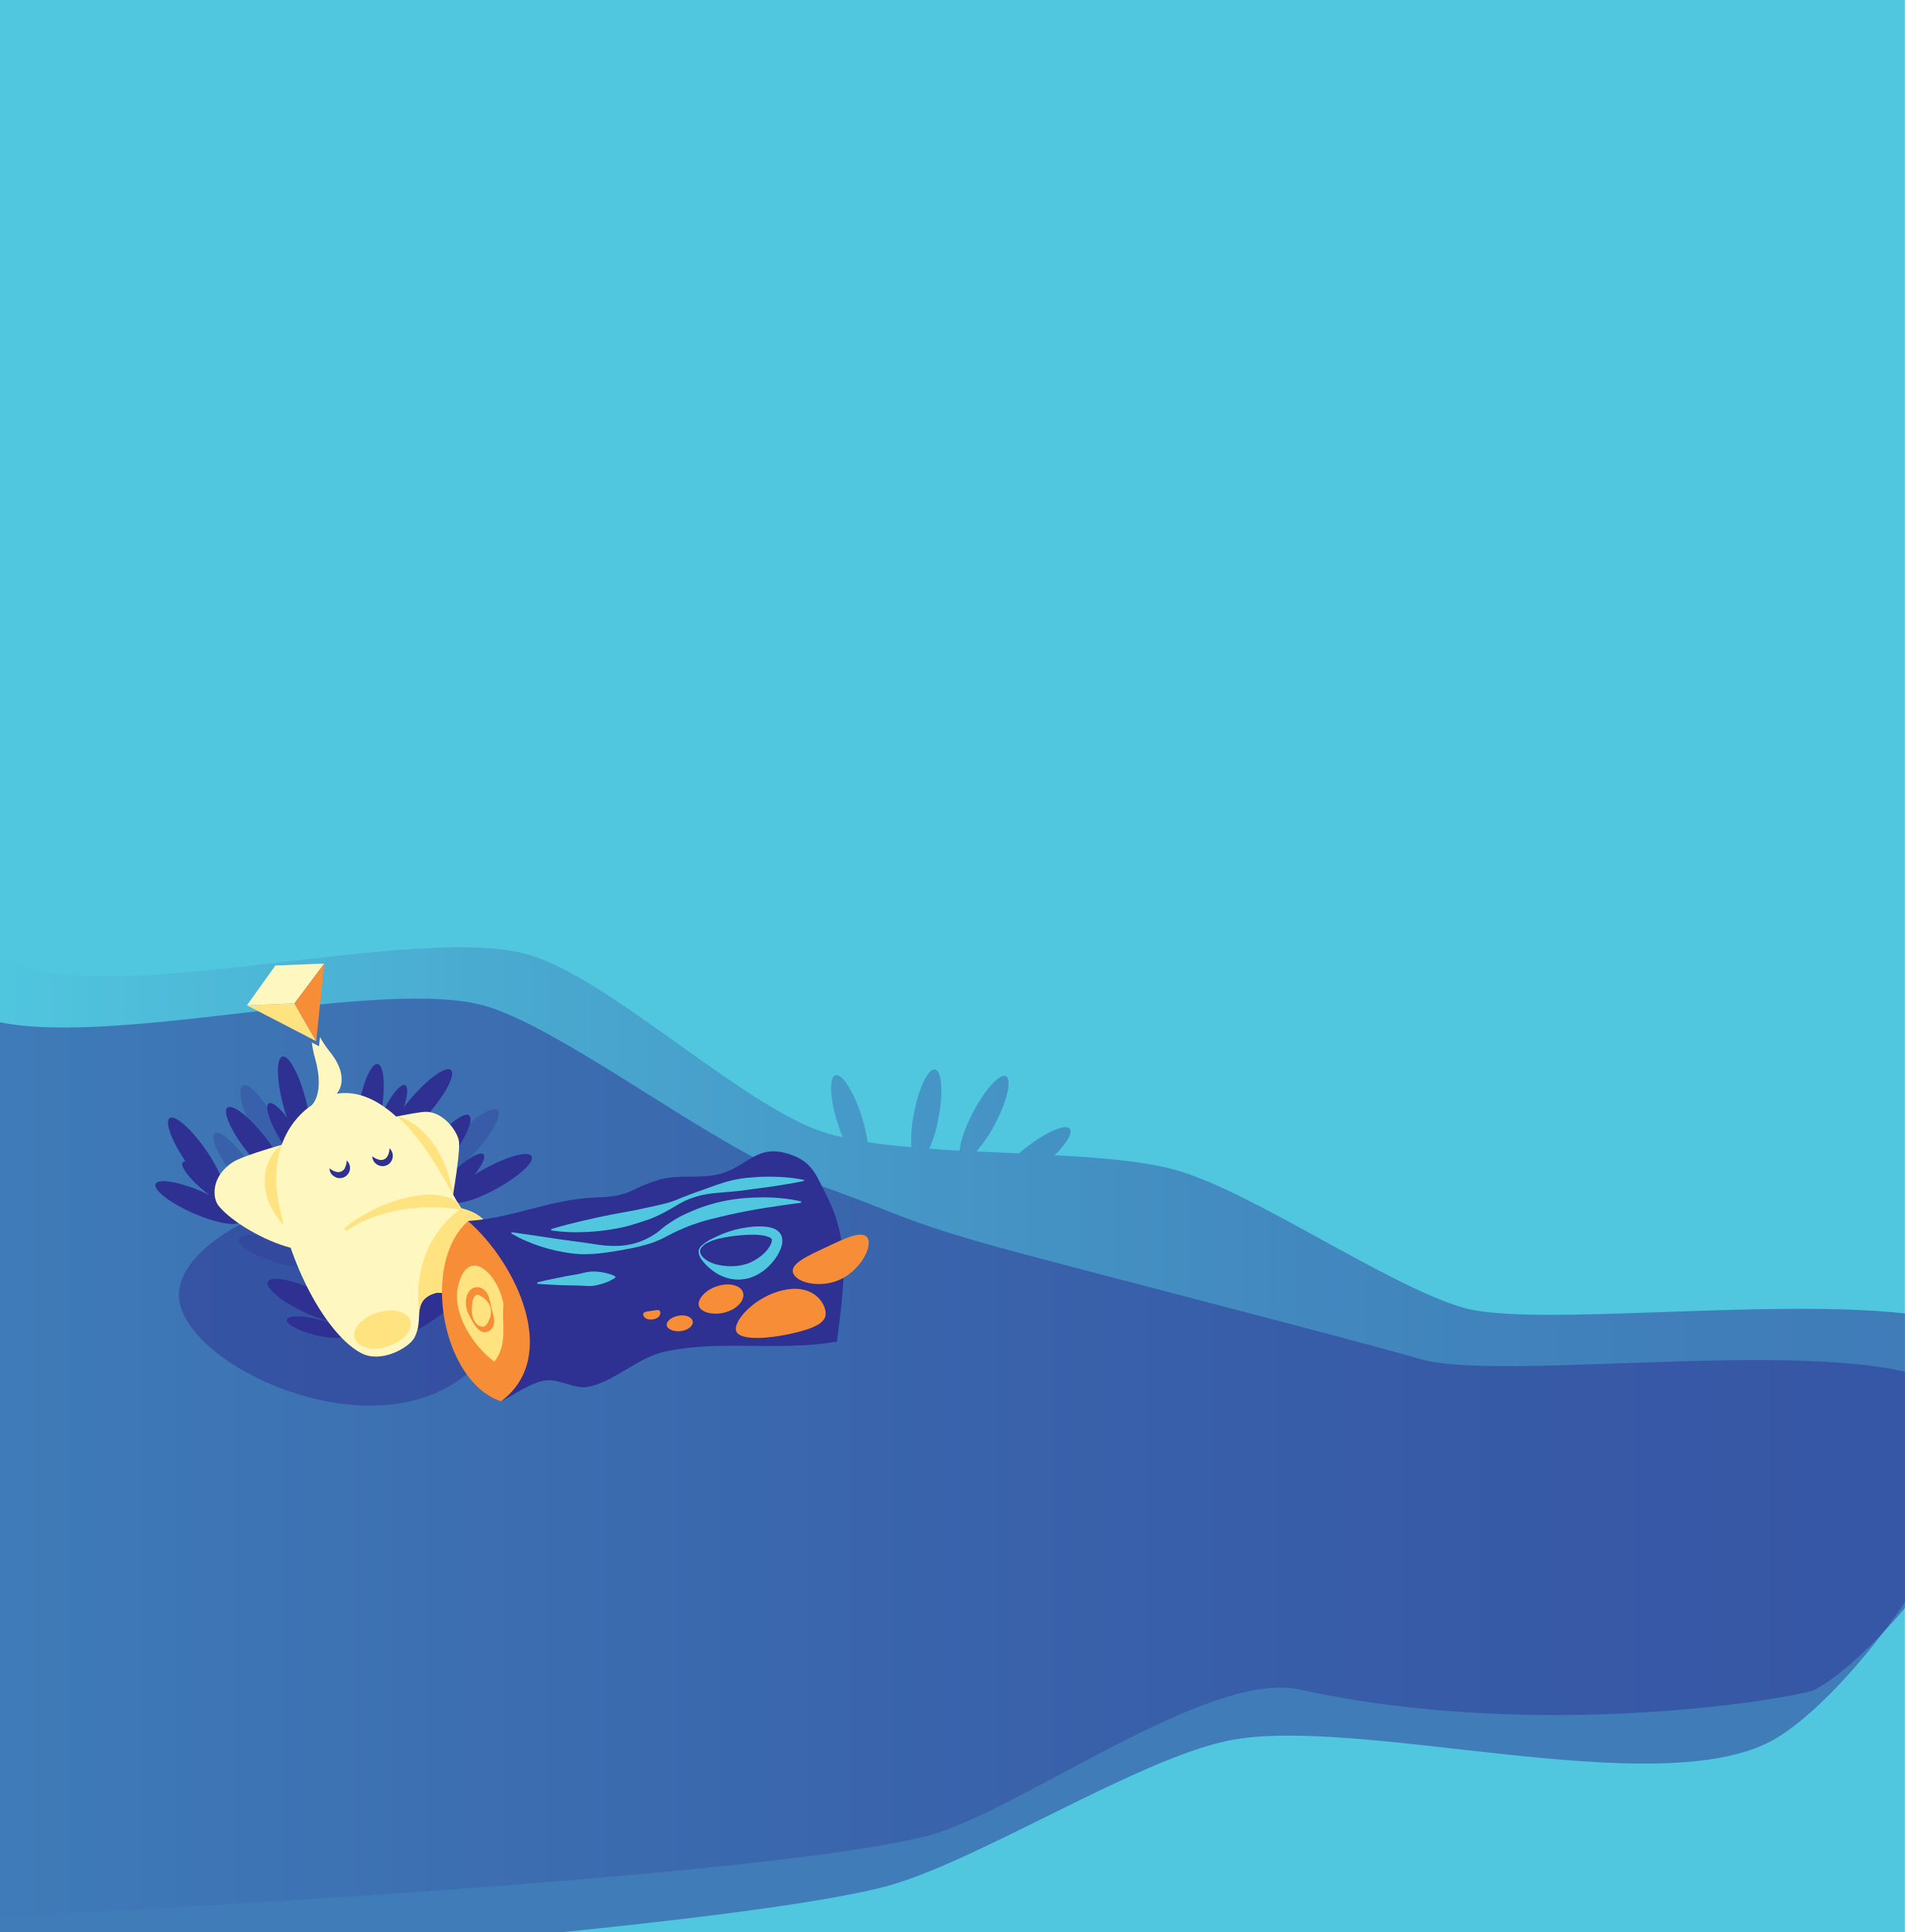
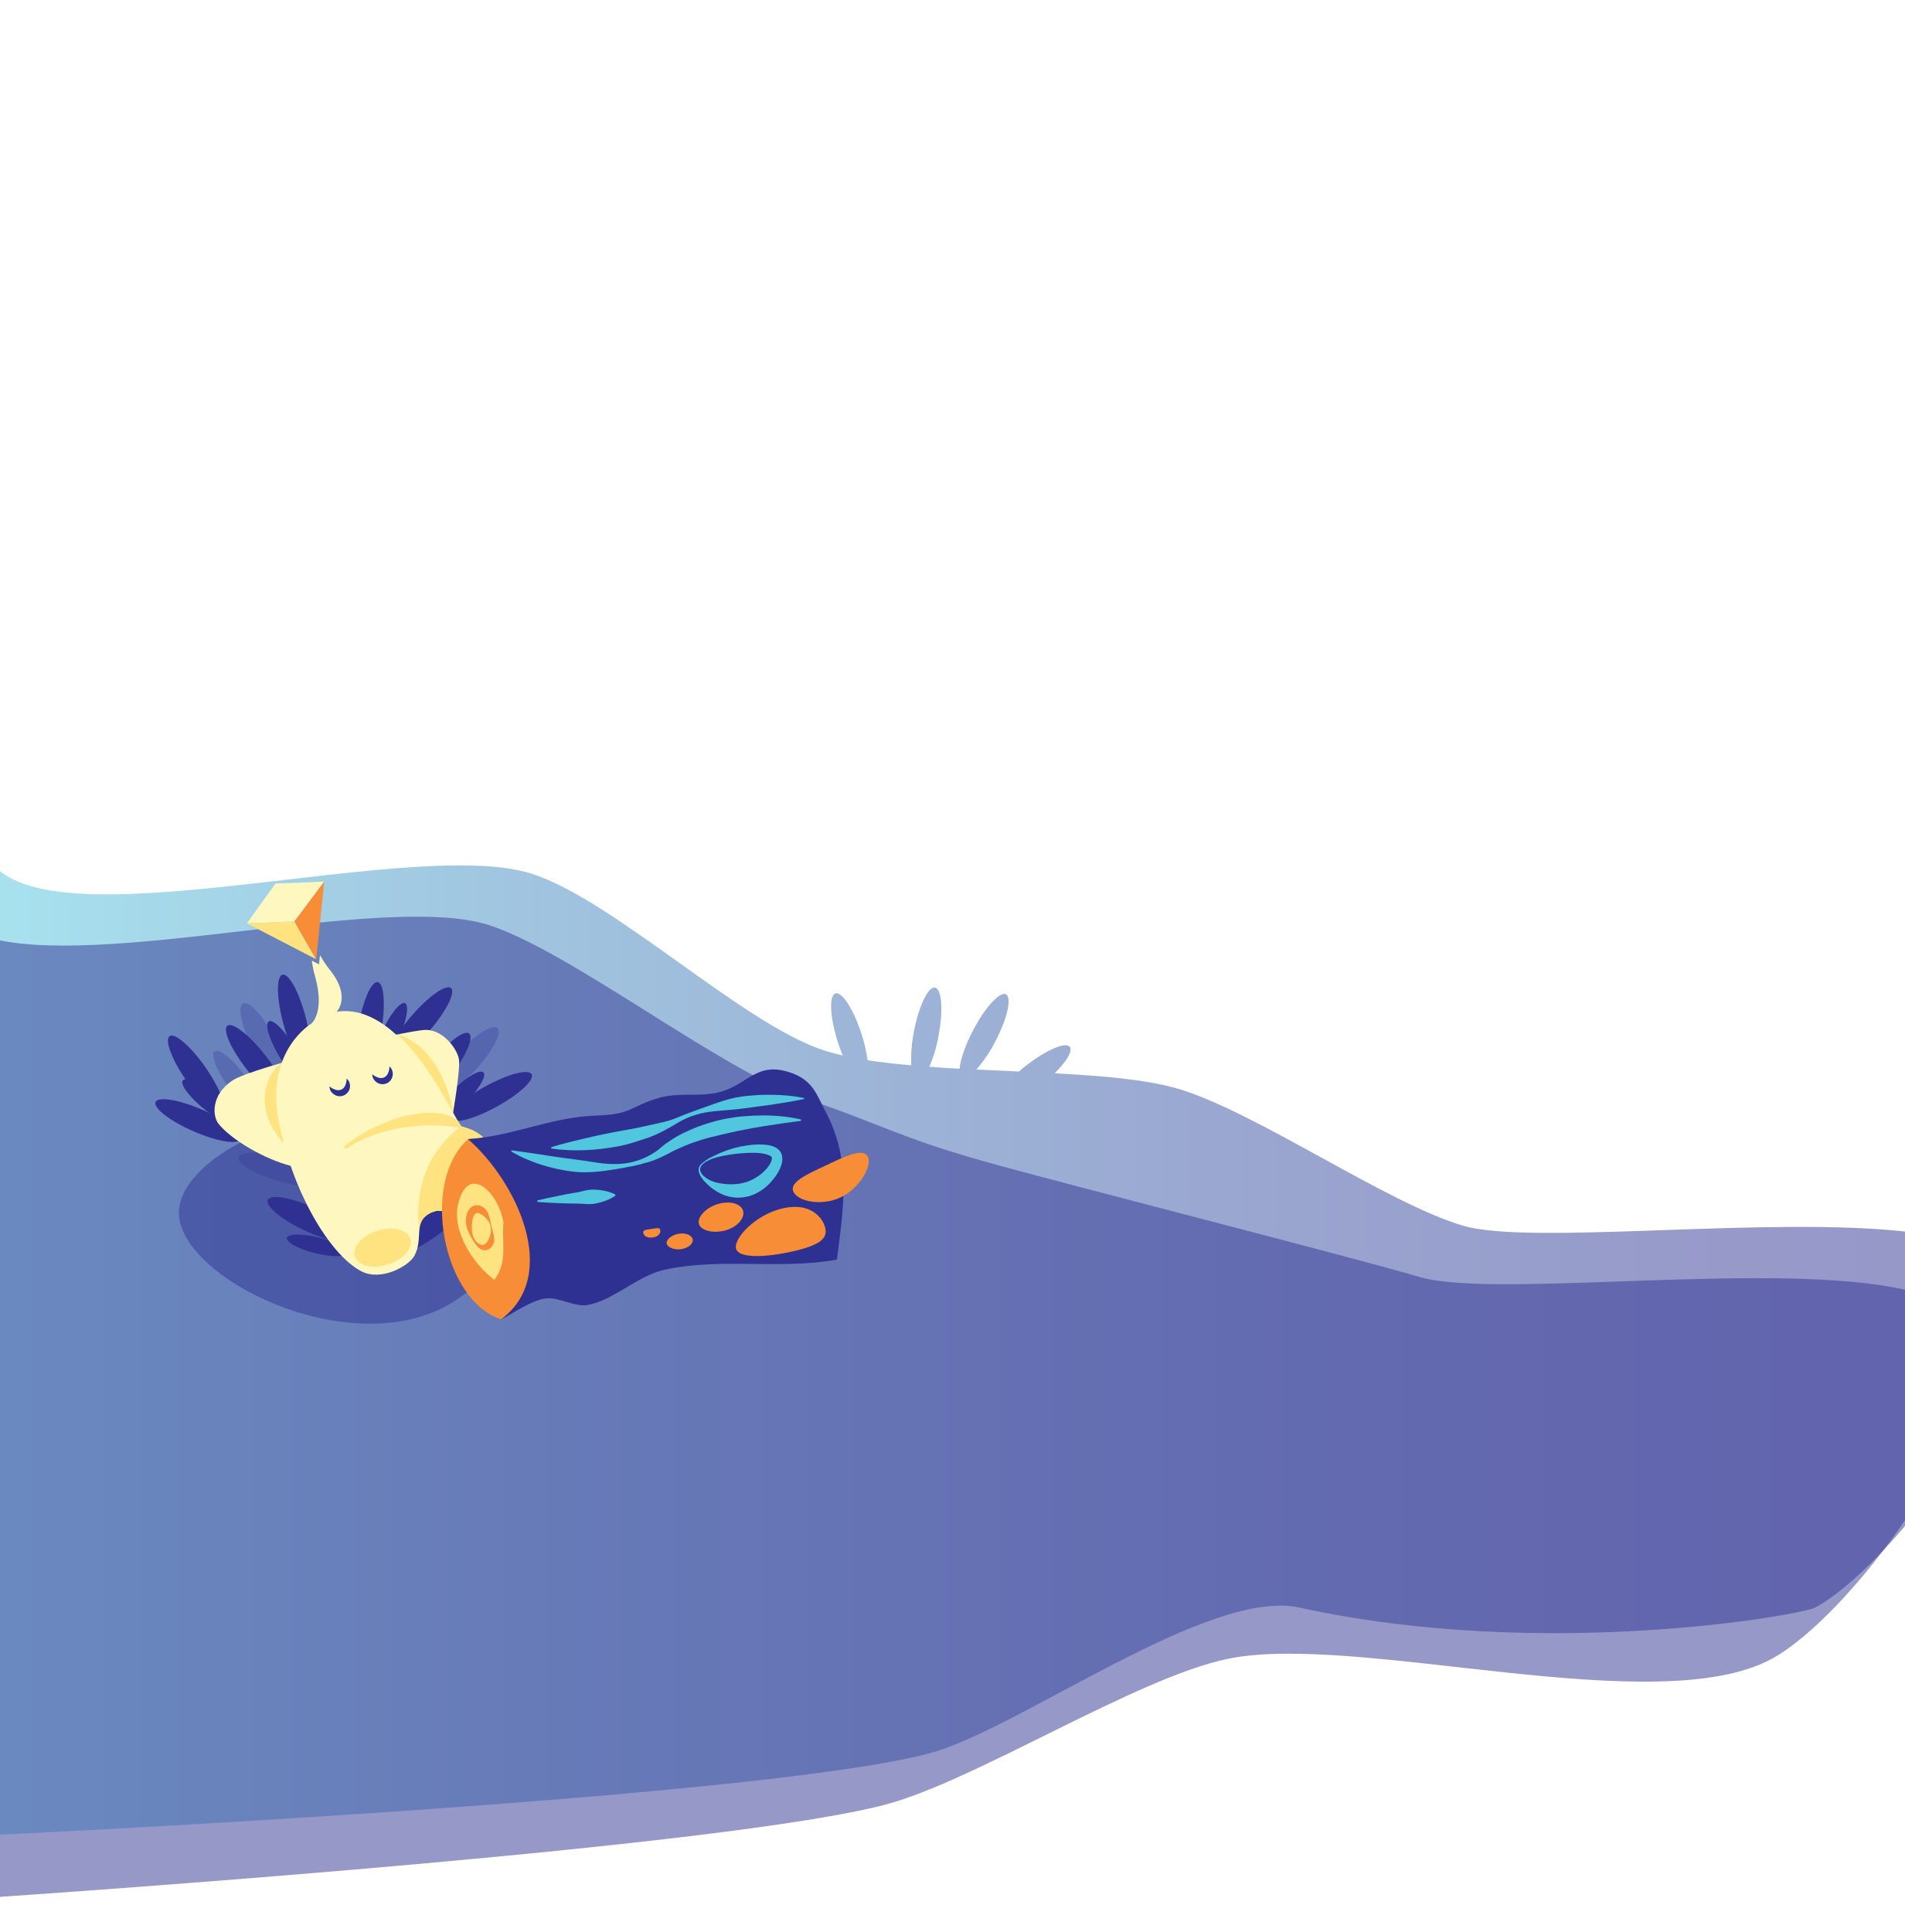
<svg xmlns="http://www.w3.org/2000/svg" version="1.1" id="Layer_1" x="0px" y="0px" viewBox="0 0 1162.6 1179.2" style="enable-background:new 0 0 1162.6 1179.2;" xml:space="preserve">
  <style type="text/css">
- 	.st0{fill:#50C6DF;}
- 	.st1{opacity:0.5;fill:url(#SVGID_1_);enable-background:new    ;}
- 	.st2{opacity:0.5;fill:#2E3192;enable-background:new    ;}
- 	.st3{opacity:0.3;}
- 	.st4{fill:#2E3192;}
- 	.st5{fill:#FEF8C0;}
- 	.st6{fill:#FFE381;}
- 	.st7{fill:#F78D36;}
+ 	.st0{opacity:0.5;fill:url(#SVGID_1_);enable-background:new    ;}
+ 	.st1{opacity:0.5;fill:#2E3192;enable-background:new    ;}
+ 	.st2{opacity:0.3;}
+ 	.st3{fill:#2E3192;}
+ 	.st4{fill:#FEF8C0;}
+ 	.st5{fill:#FFE381;}
+ 	.st6{fill:#F78D36;}
+ 	.st7{fill:#50C6DF;}
</style>
-   <g id="Layer_2_1_">
-     <g id="background">
-       <rect class="st0" width="1162.6" height="1179.2" />
-     </g>
-   </g>
  <g id="Layer_2_2_">
    <g id="Layer_1-2">
      <g id="background_details">
-         <linearGradient id="SVGID_1_" gradientUnits="userSpaceOnUse" x1="22.67" y1="-3048.03" x2="1410.89" y2="-3048.03" gradientTransform="matrix(0.85 0 0 0.85 -29.44 3458.2)">
+         <linearGradient id="SVGID_1_" gradientUnits="userSpaceOnUse" x1="100.635" y1="4212.471" x2="1488.856" y2="4212.471" gradientTransform="matrix(0.85 0 0 -0.85 -95.74 4397.95)">
          <stop offset="0" style="stop-color:#50C6DF" />
          <stop offset="1.000000e-02" style="stop-color:#50C4DE" />
          <stop offset="0.25" style="stop-color:#4490C3" />
          <stop offset="0.48" style="stop-color:#3A67AE" />
          <stop offset="0.69" style="stop-color:#34499F" />
          <stop offset="0.87" style="stop-color:#2F3795" />
          <stop offset="1" style="stop-color:#2E3192" />
        </linearGradient>
-         <path class="st1" d="M1164.8,801.9c-85.2-9.9-229.8,8.5-271.9-3.8c-46.6-13.7-128-70.5-174.7-83.8c-18.9-5.4-45.7-7.7-74.5-9.2     c7.3-7.3,11.2-13.8,9.2-16.2c-2.6-3.2-14.9,2.2-27.4,12.1c-1.3,1-2.5,2-3.6,3c-8.6-0.4-17.4-0.8-26-1.2c4.5-5.2,8.4-10.9,11.5-17     c7.4-14,10.3-27,6.6-28.9c-3.7-1.9-12.8,7.9-20.1,22c-4.8,9.2-7.8,17.9-8.2,23.4c-6.3-0.3-12.5-0.7-18.5-1.2     c2.6-6,4.5-12.3,5.6-18.8c3-15.5,2-28.8-2.1-29.5c-4.2-0.8-9.9,11.2-12.9,26.8c-1.4,6.8-1.9,13.7-1.6,20.6     c-9.4-0.8-18.4-1.8-26.7-3.1c-0.7-5.3-1.9-10.6-3.6-15.7c-4.8-15.1-11.9-26.3-16-25.1c-4,1.2-3.4,14.5,1.4,29.6     c0.9,2.9,2,5.7,3,8.3c-4.3-1-8.5-2.1-12.6-3.5c-49.2-16.6-127.7-91.6-177.1-107.4c-77.8-24.9-321.7,53.3-334.8-18.8l1.9,605.7     c0,0,468-21.8,575-49.9c55.1-14.5,170.8-101.4,226.5-89.1c149.2,32.8,306.6,4.4,314.7,0c16-8.7,36.9-28.3,56.9-52.3L1164.8,801.9     z" />
+         <path class="st0" d="M1164.8,751.9c-85.2-9.9-229.8,8.5-271.9-3.8c-46.6-13.7-128-70.5-174.7-83.8c-18.9-5.4-45.7-7.7-74.5-9.2     c7.3-7.3,11.2-13.8,9.2-16.2c-2.6-3.2-14.9,2.2-27.4,12.1c-1.3,1-2.5,2-3.6,3c-8.6-0.4-17.4-0.8-26-1.2c4.5-5.2,8.4-10.9,11.5-17     c7.4-14,10.3-27,6.6-28.9s-12.8,7.9-20.1,22c-4.8,9.2-7.8,17.9-8.2,23.4c-6.3-0.3-12.5-0.7-18.5-1.2c2.6-6,4.5-12.3,5.6-18.8     c3-15.5,2-28.8-2.1-29.5c-4.2-0.8-9.9,11.2-12.9,26.8c-1.4,6.8-1.9,13.7-1.6,20.6c-9.4-0.8-18.4-1.8-26.7-3.1     c-0.7-5.3-1.9-10.6-3.6-15.7c-4.8-15.1-11.9-26.3-16-25.1c-4,1.2-3.4,14.5,1.4,29.6c0.9,2.9,2,5.7,3,8.3c-4.3-1-8.5-2.1-12.6-3.5     c-49.2-16.6-127.7-91.6-177.1-107.4c-77.8-24.9-321.7,53.3-334.8-18.8l1.9,605.7c0,0,468-21.8,575-49.9     c55.1-14.5,170.8-101.4,226.5-89.1c149.2,32.8,306.6,4.4,314.7,0c16-8.7,36.9-28.3,56.9-52.3L1164.8,751.9z" />
      </g>
    </g>
  </g>
  <g id="Layer_2_3_">
    <g id="Layer_1-2_1_">
      <g id="background_details_1_">
-         <path class="st2" d="M866.4,829.4c-46.6-13.6-220-57.6-266.6-70.8c-52.3-14.9-59.1-21.4-110.5-38.9     C440,703,347.7,630.4,298.3,614.6C234.5,594.2,59.2,643-9.3,621.6v586.8c78.8-5.4,453.9-31.8,549.5-56.9     c55.1-14.5,153.6-77.7,209.5-89.1c78.9-16.1,261.2,38.4,331.8,0c23.2-12.6,56.4-47.6,82.4-86.3V837.5     C1085.8,818.9,913.1,843.1,866.4,829.4z" />
+         <path class="st1" d="M866.4,779.4c-46.6-13.6-220-57.6-266.6-70.8c-52.3-14.9-59.1-21.4-110.5-38.9     c-49.3-16.7-141.6-89.3-191-105.1c-63.8-20.4-239.1,28.4-307.6,7v586.8c78.8-5.4,453.9-31.8,549.5-56.9     c55.1-14.5,153.6-77.7,209.5-89.1c78.9-16.1,261.2,38.4,331.8,0c23.2-12.6,56.4-47.6,82.4-86.3V787.5     C1085.8,768.9,913.1,793.1,866.4,779.4z" />
      </g>
    </g>
  </g>
  <g id="Layer_2_4_">
    <g id="Layer_1-2_2_">
      <g id="About_Page">
        <g id="grass_shadow">
          <g id="clump_3">
-             <g class="st3">
-               <ellipse transform="matrix(0.805 -0.5933 0.5933 0.805 -393.2327 224.4356)" class="st4" cx="144.8" cy="710.4" rx="6.1" ry="23.3" />
+             <g class="st2">
+               <ellipse transform="matrix(0.805 -0.5933 0.5933 0.805 -363.5681 214.701)" class="st3" cx="144.8" cy="660.4" rx="6.1" ry="23.3" />
            </g>
-             <g class="st3">
-               <ellipse transform="matrix(0.2608 -0.9654 0.9654 0.2608 -609.5194 731.8596)" class="st4" cx="173.2" cy="764" rx="7.5" ry="28.6" />
+             <g class="st2">
+               <ellipse transform="matrix(0.2608 -0.9654 0.9654 0.2608 -561.1556 694.941)" class="st3" cx="173.2" cy="713.9" rx="7.5" ry="28.6" />
            </g>
-             <ellipse transform="matrix(0.2419 -0.9703 0.9703 0.2419 -639.402 801.7601)" class="st4" cx="193.4" cy="810.1" rx="4.9" ry="18.9" />
-             <g class="st3">
-               <ellipse transform="matrix(0.886 -0.4636 0.4636 0.886 -300.5127 153.3024)" class="st4" cx="161.6" cy="687.9" rx="7.5" ry="28.6" />
+             <ellipse transform="matrix(0.2419 -0.9703 0.9703 0.2419 -590.8613 763.8839)" class="st3" cx="193.4" cy="760.1" rx="4.9" ry="18.9" />
+             <g class="st2">
+               <ellipse transform="matrix(0.886 -0.4636 0.4636 0.886 -277.3115 147.6035)" class="st3" cx="161.6" cy="637.9" rx="7.5" ry="28.6" />
            </g>
-             <ellipse transform="matrix(0.4198 -0.9076 0.9076 0.4198 -610.9922 632.8058)" class="st4" cx="189.4" cy="794.3" rx="7.5" ry="28.6" />
-             <g class="st3">
-               <ellipse transform="matrix(0.6816 -0.7317 0.7317 0.6816 -420.647 430.3347)" class="st4" cx="284.2" cy="698.5" rx="28.6" ry="7.5" />
+             <ellipse transform="matrix(0.4198 -0.9076 0.9076 0.4198 -565.6825 603.7935)" class="st3" cx="189.4" cy="744.4" rx="7.5" ry="28.6" />
+             <g class="st2">
+               <ellipse transform="matrix(0.6816 -0.7317 0.7317 0.6816 -384.032 414.3898)" class="st3" cx="284.2" cy="648.5" rx="28.6" ry="7.5" />
            </g>
-             <ellipse transform="matrix(0.8263 -0.5632 0.5632 0.8263 -405.2773 285.3542)" class="st4" cx="260" cy="799.7" rx="28.6" ry="7.5" />
+             <ellipse transform="matrix(0.8263 -0.5632 0.5632 0.8263 -377.0963 276.6221)" class="st3" cx="260" cy="749.7" rx="28.6" ry="7.5" />
          </g>
          <g id="clump_2">
-             <ellipse transform="matrix(0.1663 -0.9861 0.9861 0.1663 -479.6544 787.3989)" class="st4" cx="225.8" cy="677.3" rx="28.3" ry="7.1" />
-             <ellipse transform="matrix(0.4187 -0.9081 0.9081 0.4187 -481.1194 612.821)" class="st4" cx="238.1" cy="682.2" rx="21.9" ry="5.5" />
-             <ellipse transform="matrix(0.6547 -0.7559 0.7559 0.6547 -421.2244 426.9199)" class="st4" cx="256.7" cy="674.5" rx="28.3" ry="7.1" />
-             <ellipse transform="matrix(0.6144 -0.789 0.789 0.6144 -451.0302 483.269)" class="st4" cx="268.9" cy="703.1" rx="28.3" ry="7.1" />
-             <ellipse transform="matrix(0.7085 -0.7057 0.7057 0.7085 -426.6332 407.2215)" class="st4" cx="279.6" cy="720" rx="21.9" ry="5.5" />
-             <ellipse transform="matrix(0.8768 -0.4808 0.4808 0.8768 -308.9459 232.7292)" class="st4" cx="299.7" cy="719.3" rx="28.3" ry="7.1" />
+             <ellipse transform="matrix(0.1663 -0.9861 0.9861 0.1663 -430.4018 745.6809)" class="st3" cx="225.8" cy="627.4" rx="28.3" ry="7.1" />
+             <ellipse transform="matrix(0.4187 -0.9081 0.9081 0.4187 -435.7565 583.7192)" class="st3" cx="238.1" cy="632.2" rx="21.9" ry="5.5" />
+             <ellipse transform="matrix(0.6547 -0.7559 0.7559 0.6547 -383.4 409.6665)" class="st3" cx="256.7" cy="624.5" rx="28.3" ry="7.1" />
+             <ellipse transform="matrix(0.6144 -0.789 0.789 0.6144 -411.5878 464.0169)" class="st3" cx="268.9" cy="653.1" rx="28.3" ry="7.1" />
+             <ellipse transform="matrix(0.7085 -0.7057 0.7057 0.7085 -391.3498 392.6017)" class="st3" cx="279.6" cy="670" rx="21.9" ry="5.5" />
+             <ellipse transform="matrix(0.8768 -0.4808 0.4808 0.8768 -284.9031 226.5295)" class="st3" cx="299.7" cy="669.3" rx="28.3" ry="7.1" />
          </g>
          <g id="clump_1">
-             <ellipse transform="matrix(0.4005 -0.9163 0.9163 0.4005 -600.1192 550.8007)" class="st4" cx="120.9" cy="734" rx="7.1" ry="28.3" />
-             <ellipse transform="matrix(0.6263 -0.7796 0.7796 0.6263 -515.6309 370.4679)" class="st4" cx="128.6" cy="723.1" rx="5.5" ry="21.9" />
-             <ellipse transform="matrix(0.8211 -0.5707 0.5707 0.8211 -381.3471 194.5596)" class="st4" cx="119.7" cy="705.7" rx="7.1" ry="28.3" />
-             <ellipse transform="matrix(0.7874 -0.6165 0.6165 0.7874 -397.2569 244.7719)" class="st4" cx="156.2" cy="698.3" rx="7.1" ry="28.3" />
-             <ellipse transform="matrix(0.8585 -0.5128 0.5128 0.8585 -330.1412 187.8413)" class="st4" cx="175.3" cy="692.2" rx="5.5" ry="21.9" />
-             <ellipse transform="matrix(0.9672 -0.2539 0.2539 0.9672 -164.8375 67.6297)" class="st4" cx="179.6" cy="672.3" rx="7.1" ry="28.3" />
+             <ellipse transform="matrix(0.4005 -0.9163 0.9163 0.4005 -554.2765 520.7997)" class="st3" cx="120.9" cy="684" rx="7.1" ry="28.3" />
+             <ellipse transform="matrix(0.6263 -0.7796 0.7796 0.6263 -476.6588 351.8256)" class="st3" cx="128.6" cy="673.1" rx="5.5" ry="21.9" />
+             <ellipse transform="matrix(0.8211 -0.5707 0.5707 0.8211 -352.8181 185.5838)" class="st3" cx="119.7" cy="655.7" rx="7.1" ry="28.3" />
+             <ellipse transform="matrix(0.7874 -0.6165 0.6165 0.7874 -366.4523 234.1668)" class="st3" cx="156.2" cy="648.3" rx="7.1" ry="28.3" />
+             <ellipse transform="matrix(0.8585 -0.5128 0.5128 0.8585 -304.5172 180.7693)" class="st3" cx="175.3" cy="642.2" rx="5.5" ry="21.9" />
+             <ellipse transform="matrix(0.9672 -0.2539 0.2539 0.9672 -152.1163 65.9868)" class="st3" cx="179.6" cy="622.3" rx="7.1" ry="28.3" />
          </g>
-           <path class="st2" d="M312,790.7c1.8,23.9-20.6,46-39.2,56.2c-61.4,33.7-162.9-17-163.6-56.2c-0.6-28.9,53.5-59.5,101.4-59.8      C254,730.6,309.3,755.2,312,790.7z" />
+           <path class="st1" d="M312,740.7c1.8,23.9-20.6,46-39.2,56.2c-61.4,33.7-162.9-17-163.6-56.2c-0.6-28.9,53.5-59.5,101.4-59.8      C254,680.6,309.3,705.2,312,740.7z" />
        </g>
        <g id="pyramid_goblin">
-           <path class="st5" d="M274.8,739c0,0,5.9-31.8,5.4-41.6c-0.3-5.9-9-18.8-20.3-18.8S155.2,700.8,142,709.4      c-13.2,8.7-12.4,21.6-8.7,26.4c7.7,9.8,28.4,21.8,44.2,25.8C214.8,771,274.9,739,274.8,739" />
-           <path class="st5" d="M284.5,796.9c-9.4,0-10.8-10.9-20.3-7.2c-13.1,5.1-5.2,15.5-11.3,26.8c-3.3,6.1-20.2,15.8-32.4,9.4      c-19.7-10.3-42.6-49.7-50.5-92.3c-7.9-42.5,20-58.8,20-58.8s8.4-6.6,2.4-28.5c-1-3.3-1.6-6.6-2.1-10l4.4,2.3l0.6-5.6      c1.9,3.4,4.1,6.6,6.6,9.7c12.4,16,3.6,24.8,3.6,24.8c32.8-5,58.6,40.1,71.6,62.6c0.7,1.3,1.4,2.4,2,3.5l0,0      c0.8,1.4,1.6,2.7,2.3,3.8l1,0.3c14.3,4.2,13.5,6.9,27.1,38.1C312.9,783.8,293.9,796.9,284.5,796.9z" />
-           <path class="st6" d="M242.4,681.3c0,0,26.4,5,34.3,48C269,715.7,257.4,694.9,242.4,681.3" />
-           <path class="st6" d="M172.7,745.7c-1-4-1.9-8-2.7-12c-2.7-14.6-1.2-26.1,1.9-34.9c0,0-11.3,7-10.3,24.5      c0.8,13.6,11.4,24.5,11.4,24.5" />
-           <path class="st6" d="M282.4,737.8c-0.2,0.4-0.7,0.7-1.1,0.6c-23.2-3.9-50-0.4-69.5,12.5c-0.5,0.3-1.2,0.1-1.4-0.4      c-0.2-0.4-0.1-0.9,0.2-1.3c17.9-14.8,53-27.1,68.7-15.4l0,0c0.9,1.4,1.6,2.7,2.3,3.8L282.4,737.8z" />
-           <ellipse transform="matrix(0.9526 -0.3042 0.3042 0.9526 -235.8032 109.4832)" class="st6" cx="233.5" cy="811.5" rx="17.8" ry="10.8" />
-           <path class="st6" d="M281.5,737.5c3.9,1,7.7,2.6,11.1,4.8c8.3,5.4,10.8,19.3,17,33.6c3.4,7.9-15.6,21-25,21s-10.8-10.9-20.3-7.2      c-2.5,0.8-4.7,2.4-6.3,4.5c-1.3,2-2,4.2-2,6.6c-0.2,0-3.8-20.7,6.2-40.7C266.7,751.2,273.3,743.4,281.5,737.5z" />
-           <path class="st4" d="M227.2,705.7c1.2,1,2.5,1.7,4,2.1c2.2,0.7,4.6-0.4,5.5-2.5c0.7-1.4,1-2.9,1-4.4c1.5,1.3,2.2,3.2,2,5.2      c-0.1,1.1-0.5,2.1-1.1,3c-0.6,0.9-1.5,1.7-2.5,2.1c-2,0.9-4.4,0.7-6.2-0.6C228.2,709.5,227.2,707.6,227.2,705.7z" />
-           <path class="st4" d="M201.1,713.1c1.2,1,2.5,1.7,4,2.1c2.2,0.7,4.6-0.4,5.5-2.5c0.6-1.4,1-2.9,1-4.4c1.5,1.3,2.2,3.2,2,5.2      c-0.1,1.1-0.5,2.1-1.1,2.9c-1.9,2.8-5.8,3.6-8.6,1.6c0,0-0.1-0.1-0.1-0.1C202.1,716.9,201.1,715,201.1,713.1z" />
-           <polygon class="st5" points="150.7,613.6 179.7,612.4 197.9,588.1 168.1,589.3     " />
-           <polyline class="st6" points="193,635.5 179.7,612.4 150.7,613.6     " />
-           <polyline class="st7" points="197.9,588.1 179.7,612.4 193,635.5     " />
+           <path class="st4" d="M274.8,689c0,0,5.9-31.8,5.4-41.6c-0.3-5.9-9-18.8-20.3-18.8S155.2,650.8,142,659.4      c-13.2,8.7-12.4,21.6-8.7,26.4c7.7,9.8,28.4,21.8,44.2,25.8C214.8,721,274.9,689,274.8,689" />
+           <path class="st4" d="M284.5,746.9c-9.4,0-10.8-10.9-20.3-7.2c-13.1,5.1-5.2,15.5-11.3,26.8c-3.3,6.1-20.2,15.8-32.4,9.4      c-19.7-10.3-42.6-49.7-50.5-92.3c-7.9-42.5,20-58.8,20-58.8s8.4-6.6,2.4-28.5c-1-3.3-1.6-6.6-2.1-10l4.4,2.3l0.6-5.6      c1.9,3.4,4.1,6.6,6.6,9.7c12.4,16,3.6,24.8,3.6,24.8c32.8-5,58.6,40.1,71.6,62.6c0.7,1.3,1.4,2.4,2,3.5l0,0      c0.8,1.4,1.6,2.7,2.3,3.8l1,0.3c14.3,4.2,13.5,6.9,27.1,38.1C312.9,733.8,293.9,746.9,284.5,746.9z" />
+           <path class="st5" d="M242.4,631.3c0,0,26.4,5,34.3,48C269,665.7,257.4,644.9,242.4,631.3" />
+           <path class="st5" d="M172.7,695.7c-1-4-1.9-8-2.7-12c-2.7-14.6-1.2-26.1,1.9-34.9c0,0-11.3,7-10.3,24.5      c0.8,13.6,11.4,24.5,11.4,24.5" />
+           <path class="st5" d="M282.4,687.8c-0.2,0.4-0.7,0.7-1.1,0.6c-23.2-3.9-50-0.4-69.5,12.5c-0.5,0.3-1.2,0.1-1.4-0.4      c-0.2-0.4-0.1-0.9,0.2-1.3c17.9-14.8,53-27.1,68.7-15.4l0,0c0.9,1.4,1.6,2.7,2.3,3.8L282.4,687.8z" />
+           <ellipse transform="matrix(0.9526 -0.3042 0.3042 0.9526 -220.5807 107.1162)" class="st5" cx="233.5" cy="761.5" rx="17.8" ry="10.8" />
+           <path class="st5" d="M281.5,687.5c3.9,1,7.7,2.6,11.1,4.8c8.3,5.4,10.8,19.3,17,33.6c3.4,7.9-15.6,21-25,21s-10.8-10.9-20.3-7.2      c-2.5,0.8-4.7,2.4-6.3,4.5c-1.3,2-2,4.2-2,6.6c-0.2,0-3.8-20.7,6.2-40.7C266.7,701.2,273.3,693.4,281.5,687.5z" />
+           <path class="st3" d="M227.2,655.7c1.2,1,2.5,1.7,4,2.1c2.2,0.7,4.6-0.4,5.5-2.5c0.7-1.4,1-2.9,1-4.4c1.5,1.3,2.2,3.2,2,5.2      c-0.1,1.1-0.5,2.1-1.1,3s-1.5,1.7-2.5,2.1c-2,0.9-4.4,0.7-6.2-0.6C228.2,659.5,227.2,657.6,227.2,655.7z" />
+           <path class="st3" d="M201.1,663.1c1.2,1,2.5,1.7,4,2.1c2.2,0.7,4.6-0.4,5.5-2.5c0.6-1.4,1-2.9,1-4.4c1.5,1.3,2.2,3.2,2,5.2      c-0.1,1.1-0.5,2.1-1.1,2.9c-1.9,2.8-5.8,3.6-8.6,1.6l-0.1-0.1C202.1,666.9,201.1,665,201.1,663.1z" />
+           <polygon class="st4" points="150.7,563.6 179.7,562.4 197.9,538.1 168.1,539.3     " />
+           <polyline class="st5" points="193,585.5 179.7,562.4 150.7,563.6     " />
+           <polyline class="st6" points="197.9,538.1 179.7,562.4 193,585.5     " />
        </g>
        <g id="log">
          <g id="log-2">
-             <path class="st4" d="M510.8,818.8c-34.7,6.3-71.5-1.4-105.6,6.3c-16.1,3.6-31,18.7-46.5,21.4c-8.1,1.4-17.2-4.9-25.4-4       c-8.6,0.9-19.6,8.8-27.4,12.8c-17.4-7-26.7-33-30.3-49.8c-4-18.3-1.7-44.2,10.3-60.3c27.7-1.8,50.1-13.4,78-14.3       c22.1-0.7,20.2-5.5,38.3-10.8c12.3-3.6,24.8-0.3,37.2-3.6c17.8-4.8,22.4-19.3,44-11.5c13.4,4.9,15.3,14,21.2,24.9       C519.6,759.1,514.8,786.9,510.8,818.8z" />
-             <path class="st7" d="M305.8,855.3c-35.9-11.8-49.3-84.2-20.1-110C315.1,770.9,342.4,828.1,305.8,855.3z" />
-             <path class="st6" d="M307.3,796c-1.2,12.6,2.8,24.4-5.6,35.1c-12.5-9.1-26.2-29.5-22-46.5C285.6,760.4,303.8,776.7,307.3,796z" />
+             <path class="st3" d="M510.8,768.8c-34.7,6.3-71.5-1.4-105.6,6.3c-16.1,3.6-31,18.7-46.5,21.4c-8.1,1.4-17.2-4.9-25.4-4       c-8.6,0.9-19.6,8.8-27.4,12.8c-17.4-7-26.7-33-30.3-49.8c-4-18.3-1.7-44.2,10.3-60.3c27.7-1.8,50.1-13.4,78-14.3       c22.1-0.7,20.2-5.5,38.3-10.8c12.3-3.6,24.8-0.3,37.2-3.6c17.8-4.8,22.4-19.3,44-11.5c13.4,4.9,15.3,14,21.2,24.9       C519.6,709.1,514.8,736.9,510.8,768.8z" />
+             <path class="st6" d="M305.8,805.3c-35.9-11.8-49.3-84.2-20.1-110C315.1,720.9,342.4,778.1,305.8,805.3z" />
+             <path class="st5" d="M307.3,746c-1.2,12.6,2.8,24.4-5.6,35.1c-12.5-9.1-26.2-29.5-22-46.5C285.6,710.4,303.8,726.7,307.3,746z" />
          </g>
          <g id="whorls">
-             <path class="st0" d="M312.2,752.1c7.7,1,15.2,2.2,22.6,3.3c3.7,0.6,7.4,1.1,11.1,1.6c3.7,0.5,7.4,1,11.1,1.5       c3.7,0.5,7.4,1.2,11.1,1.6c3.7,0.4,7.5,0.5,11.3,0.2c7.5-0.6,14.6-3.2,20.8-7.4c0.8-0.5,1.5-1.1,2.2-1.7l2.2-1.8       c0.8-0.6,1.5-1.3,2.4-1.8l2.5-1.7c3.3-2.2,6.8-4.1,10.5-5.7c3.6-1.6,7.3-3.1,11.1-4.3c3.7-1.2,7.6-2.2,11.4-3       c3.8-0.7,7.7-1.3,11.6-1.6c3.9-0.3,7.8-0.5,11.7-0.5c3.9,0,7.8,0.2,11.7,0.6c3.9,0.4,7.7,1,11.5,1.9l-0.1,0.8       c-15.2,2-30.2,4.2-44.6,7.5c-3.6,0.8-7.2,1.7-10.8,2.6c-3.6,0.9-7.1,2-10.5,3.2c-3.5,1.2-6.8,2.7-10.2,4.2       c-1.6,0.8-3.3,1.6-4.9,2.5l-1.2,0.6l-1.4,0.7c-0.9,0.4-1.8,1-2.7,1.3l-2.8,1.2l-2.8,1c-0.9,0.3-1.9,0.6-2.8,0.8l-1.4,0.4       c-0.5,0.1-0.9,0.2-1.4,0.4c-3.8,1-7.6,1.7-11.4,2.4s-7.7,1.3-11.6,1.8c-3.9,0.5-7.8,0.8-11.8,0.8c-3.9,0-7.8-0.4-11.7-1.1       c-7.7-1.3-15.2-3.4-22.4-6.4c-3.6-1.4-7.1-3.2-10.5-5.2L312.2,752.1z" />
-             <path class="st0" d="M490.7,720.8c-6.6,1.4-13.1,2.4-19.5,3.4c-3.2,0.4-6.5,0.9-9.7,1.3c-3.2,0.4-6.4,0.9-9.7,1.3       c-3.2,0.4-6.5,0.6-9.7,0.9s-6.5,0.5-9.8,1c-6.5,1-12.7,3.1-18.3,6.4c-5.8,3.5-11.8,6.9-18.1,9.2c-3.2,1.1-6.4,2.1-9.6,3.1       s-6.5,1.8-9.8,2.4c-6.6,1.2-13.2,2-19.9,2.2c-6.7,0.3-13.4,0-20.1-1l-0.1-0.8c6.5-2,12.9-3.6,19.3-5.1       c6.4-1.5,12.8-2.9,19.1-4.1c6.4-1.2,12.8-2.2,19.1-3.7c3.1-0.7,6.3-1.3,9.5-2.1c3.2-0.7,6.3-1.6,9.3-2.8       c6.2-2.7,12.5-4.8,18.8-7.1s12.7-4.6,19.3-5.7c3.3-0.6,6.6-0.9,10-1.1c3.3-0.3,6.7-0.3,10-0.3s6.7,0.2,10,0.5       c3.4,0.3,6.7,0.8,10,1.5L490.7,720.8z" />
-             <path class="st0" d="M327.9,782.7c3.9-1,7.9-1.8,11.8-2.6l5.9-1.2l5.9-1c2-0.3,3.9-0.9,5.9-1.3c1.9-0.4,3.9-0.6,5.9-0.5       c2,0.1,4,0.3,6,0.8c2.1,0.4,4.2,1.1,6.2,2.1l0.1,0.8c-1.8,1.2-3.7,2.2-5.8,3c-1.9,0.7-3.9,1.3-5.9,1.7       c-1.9,0.4-3.9,0.5-5.9,0.4c-2-0.1-4-0.3-6-0.3l-6-0.1l-6-0.2c-4-0.2-8-0.4-12-0.7L327.9,782.7z" />
-             <path class="st0" d="M426.4,763.5c0.2-1.3,0.9-2.5,1.9-3.3c0.9-0.8,1.9-1.6,3-2.3c1-0.7,2.1-1.3,3.2-1.8s2.2-1.1,3.3-1.6       c4.5-2.1,9.3-3.7,14.1-4.7c2.5-0.5,4.9-0.8,7.5-1.1c2.6-0.2,5.2-0.2,7.8,0c1.4,0.1,2.8,0.4,4.1,0.8c1.7,0.5,3.2,1.4,4.4,2.7       c0.7,0.8,1.2,1.8,1.5,2.8c0.2,0.9,0.3,1.9,0.3,2.8c-0.1,1.6-0.5,3.1-1.1,4.6c-0.5,1.3-1.2,2.6-1.9,3.8       c-0.7,1.2-1.5,2.3-2.4,3.4c-1.7,2.2-3.7,4.1-5.8,5.8c-1.1,0.8-2.3,1.6-3.5,2.3c-1.2,0.7-2.5,1.3-3.9,1.8       c-1.3,0.5-2.7,0.9-4.1,1.1c-1.4,0.2-2.8,0.4-4.2,0.4c-2.8,0-5.6-0.5-8.2-1.4c-2.5-0.9-4.9-2.2-7.1-3.8c-2.1-1.5-4-3.3-5.8-5.3       c-0.8-1-1.6-2-2.2-3.2C426.7,766.2,426.3,764.9,426.4,763.5z M427.3,763.6c0,0.5,0.1,1.1,0.3,1.6c0.2,0.5,0.5,1,0.9,1.5       c0.7,0.9,1.6,1.7,2.5,2.3c1.9,1.3,4.1,2.2,6.3,2.8c4.2,1,8.6,1.3,12.9,0.8c2-0.2,4-0.7,5.9-1.3c1.9-0.7,3.8-1.6,5.5-2.7       c1.8-1.1,3.5-2.4,5-3.9c1.5-1.4,2.7-3.1,3.7-4.9c0.4-0.8,0.7-1.6,0.8-2.4c0-0.3,0-0.6,0-0.8c0-0.1,0-0.3-0.1-0.4       c-0.5-0.5-1-0.9-1.7-1.1c-0.9-0.4-1.9-0.7-2.9-0.9c-2.2-0.4-4.5-0.6-6.8-0.6c-2.3,0-4.7,0.1-7,0.3c-4.8,0.4-9.5,1.1-14.2,2.2       c-2.3,0.6-4.6,1.4-6.7,2.5c-1.1,0.5-2,1.2-2.9,2.1C427.9,761.4,427.4,762.5,427.3,763.6L427.3,763.6z" />
+             <path class="st7" d="M312.2,702.1c7.7,1,15.2,2.2,22.6,3.3c3.7,0.6,7.4,1.1,11.1,1.6s7.4,1,11.1,1.5s7.4,1.2,11.1,1.6       c3.7,0.4,7.5,0.5,11.3,0.2c7.5-0.6,14.6-3.2,20.8-7.4c0.8-0.5,1.5-1.1,2.2-1.7l2.2-1.8c0.8-0.6,1.5-1.3,2.4-1.8l2.5-1.7       c3.3-2.2,6.8-4.1,10.5-5.7c3.6-1.6,7.3-3.1,11.1-4.3c3.7-1.2,7.6-2.2,11.4-3c3.8-0.7,7.7-1.3,11.6-1.6s7.8-0.5,11.7-0.5       c3.9,0,7.8,0.2,11.7,0.6c3.9,0.4,7.7,1,11.5,1.9l-0.1,0.8c-15.2,2-30.2,4.2-44.6,7.5c-3.6,0.8-7.2,1.7-10.8,2.6       c-3.6,0.9-7.1,2-10.5,3.2c-3.5,1.2-6.8,2.7-10.2,4.2c-1.6,0.8-3.3,1.6-4.9,2.5l-1.2,0.6l-1.4,0.7c-0.9,0.4-1.8,1-2.7,1.3       l-2.8,1.2l-2.8,1c-0.9,0.3-1.9,0.6-2.8,0.8l-1.4,0.4c-0.5,0.1-0.9,0.2-1.4,0.4c-3.8,1-7.6,1.7-11.4,2.4s-7.7,1.3-11.6,1.8       s-7.8,0.8-11.8,0.8c-3.9,0-7.8-0.4-11.7-1.1c-7.7-1.3-15.2-3.4-22.4-6.4c-3.6-1.4-7.1-3.2-10.5-5.2L312.2,702.1z" />
+             <path class="st7" d="M490.7,670.8c-6.6,1.4-13.1,2.4-19.5,3.4c-3.2,0.4-6.5,0.9-9.7,1.3c-3.2,0.4-6.4,0.9-9.7,1.3       c-3.2,0.4-6.5,0.6-9.7,0.9s-6.5,0.5-9.8,1c-6.5,1-12.7,3.1-18.3,6.4c-5.8,3.5-11.8,6.9-18.1,9.2c-3.2,1.1-6.4,2.1-9.6,3.1       s-6.5,1.8-9.8,2.4c-6.6,1.2-13.2,2-19.9,2.2c-6.7,0.3-13.4,0-20.1-1l-0.1-0.8c6.5-2,12.9-3.6,19.3-5.1s12.8-2.9,19.1-4.1       c6.4-1.2,12.8-2.2,19.1-3.7c3.1-0.7,6.3-1.3,9.5-2.1c3.2-0.7,6.3-1.6,9.3-2.8c6.2-2.7,12.5-4.8,18.8-7.1s12.7-4.6,19.3-5.7       c3.3-0.6,6.6-0.9,10-1.1c3.3-0.3,6.7-0.3,10-0.3s6.7,0.2,10,0.5c3.4,0.3,6.7,0.8,10,1.5L490.7,670.8z" />
+             <path class="st7" d="M327.9,732.7c3.9-1,7.9-1.8,11.8-2.6l5.9-1.2l5.9-1c2-0.3,3.9-0.9,5.9-1.3c1.9-0.4,3.9-0.6,5.9-0.5       s4,0.3,6,0.8c2.1,0.4,4.2,1.1,6.2,2.1l0.1,0.8c-1.8,1.2-3.7,2.2-5.8,3c-1.9,0.7-3.9,1.3-5.9,1.7c-1.9,0.4-3.9,0.5-5.9,0.4       s-4-0.3-6-0.3l-6-0.1l-6-0.2c-4-0.2-8-0.4-12-0.7L327.9,732.7z" />
+             <path class="st7" d="M426.4,713.5c0.2-1.3,0.9-2.5,1.9-3.3c0.9-0.8,1.9-1.6,3-2.3c1-0.7,2.1-1.3,3.2-1.8s2.2-1.1,3.3-1.6       c4.5-2.1,9.3-3.7,14.1-4.7c2.5-0.5,4.9-0.8,7.5-1.1c2.6-0.2,5.2-0.2,7.8,0c1.4,0.1,2.8,0.4,4.1,0.8c1.7,0.5,3.2,1.4,4.4,2.7       c0.7,0.8,1.2,1.8,1.5,2.8c0.2,0.9,0.3,1.9,0.3,2.8c-0.1,1.6-0.5,3.1-1.1,4.6c-0.5,1.3-1.2,2.6-1.9,3.8       c-0.7,1.2-1.5,2.3-2.4,3.4c-1.7,2.2-3.7,4.1-5.8,5.8c-1.1,0.8-2.3,1.6-3.5,2.3s-2.5,1.3-3.9,1.8c-1.3,0.5-2.7,0.9-4.1,1.1       c-1.4,0.2-2.8,0.4-4.2,0.4c-2.8,0-5.6-0.5-8.2-1.4c-2.5-0.9-4.9-2.2-7.1-3.8c-2.1-1.5-4-3.3-5.8-5.3c-0.8-1-1.6-2-2.2-3.2       C426.7,716.2,426.3,714.9,426.4,713.5z M427.3,713.6c0,0.5,0.1,1.1,0.3,1.6c0.2,0.5,0.5,1,0.9,1.5c0.7,0.9,1.6,1.7,2.5,2.3       c1.9,1.3,4.1,2.2,6.3,2.8c4.2,1,8.6,1.3,12.9,0.8c2-0.2,4-0.7,5.9-1.3c1.9-0.7,3.8-1.6,5.5-2.7c1.8-1.1,3.5-2.4,5-3.9       c1.5-1.4,2.7-3.1,3.7-4.9c0.4-0.8,0.7-1.6,0.8-2.4c0-0.3,0-0.6,0-0.8c0-0.1,0-0.3-0.1-0.4c-0.5-0.5-1-0.9-1.7-1.1       c-0.9-0.4-1.9-0.7-2.9-0.9c-2.2-0.4-4.5-0.6-6.8-0.6s-4.7,0.1-7,0.3c-4.8,0.4-9.5,1.1-14.2,2.2c-2.3,0.6-4.6,1.4-6.7,2.5       c-1.1,0.5-2,1.2-2.9,2.1C427.9,711.4,427.4,712.5,427.3,713.6L427.3,713.6z" />
          </g>
          <g id="mushrooms">
-             <path class="st7" d="M449.2,812c1.4,6.1,17.6,5.6,34.6,1.8c17-3.9,21.3-8,19.9-14.2s-8.9-16-25.9-12.1       C460.8,791.4,447.8,805.9,449.2,812z" />
-             <path class="st7" d="M484.3,777.5c2.8,5.8,17,8.8,28.6,3.4c11.6-5.4,19.5-19.1,16.8-24.9c-2.8-5.8-14.5,0-26,5.5       C492.1,766.9,481.5,771.7,484.3,777.5z" />
-             <path class="st7" d="M426.6,797.1c1.2,4,8.8,6,16.4,3.8s11.8-7.9,10.5-12c-1.2-4.1-7.8-6.3-15.4-4S425.4,793.1,426.6,797.1z" />
-             <path class="st7" d="M406.9,808.9c0.4,2.4,4.5,4.2,9,3.5s7.3-3.5,6.9-5.9s-3.9-4.2-8.4-3.5S406.6,806.5,406.9,808.9z" />
-             <path class="st7" d="M392.6,802.5c0.3,1.8,2.4,3.3,5.8,2.8c3.4-0.5,4.9-2.5,4.6-4.4c-0.3-1.9-2-1.3-5.4-0.8       S392.3,800.7,392.6,802.5z" />
+             <path class="st6" d="M449.2,762c1.4,6.1,17.6,5.6,34.6,1.8c17-3.9,21.3-8,19.9-14.2s-8.9-16-25.9-12.1       C460.8,741.4,447.8,755.9,449.2,762z" />
+             <path class="st6" d="M484.3,727.5c2.8,5.8,17,8.8,28.6,3.4c11.6-5.4,19.5-19.1,16.8-24.9c-2.8-5.8-14.5,0-26,5.5       C492.1,716.9,481.5,721.7,484.3,727.5z" />
+             <path class="st6" d="M426.6,747.1c1.2,4,8.8,6,16.4,3.8s11.8-7.9,10.5-12c-1.2-4.1-7.8-6.3-15.4-4S425.4,743.1,426.6,747.1z" />
+             <path class="st6" d="M406.9,758.9c0.4,2.4,4.5,4.2,9,3.5s7.3-3.5,6.9-5.9s-3.9-4.2-8.4-3.5S406.6,756.5,406.9,758.9z" />
+             <path class="st6" d="M392.6,752.5c0.3,1.8,2.4,3.3,5.8,2.8s4.9-2.5,4.6-4.4s-2-1.3-5.4-0.8S392.3,750.7,392.6,752.5z" />
          </g>
-           <path class="st7" d="M299.8,797.9c0.3,1.2,0.6,2.4,1,3.7c0.4,1.3,0.6,2.6,0.8,4c0.2,1.9-0.3,3.8-1.4,5.3      c-0.3,0.3-0.6,0.7-0.9,0.9c-0.7,0.6-1.6,1-2.5,1.2c-0.9,0.2-1.8,0.1-2.6-0.2c-0.7-0.3-1.4-0.7-2-1.2c-1-0.9-1.9-2-2.6-3.1      c-1.4-2.1-2.7-4.4-3.8-6.8c-0.5-1.2-1-2.5-1.2-3.8c-0.3-1.4-0.3-2.8-0.2-4.2c0.1-1.5,0.5-3,1.2-4.4c0.2-0.4,0.4-0.7,0.7-1.1      c0.3-0.4,0.6-0.7,0.9-1c0.7-0.7,1.6-1.2,2.6-1.4c1-0.2,2-0.2,2.9,0c0.4,0.1,0.9,0.3,1.3,0.5c1.7,0.9,3.1,2.3,3.8,4.1      c0.5,1.2,1,2.5,1.3,3.8L299.8,797.9z M299.3,798c-0.3-1.2-0.9-2.3-1.6-3.3c-0.7-1-1.6-1.8-2.5-2.5c-0.8-0.6-1.7-1.2-2.6-1.6      c-0.6-0.3-1.2-0.4-1.8-0.2c-0.6,0.2-1,0.7-1.3,1.2c-0.5,0.8-0.9,1.7-1.1,2.7c-0.4,2.2-0.5,4.5-0.4,6.8c0.1,1.2,0.4,2.4,0.8,3.5      c0.4,1.1,1,2.2,1.8,3.1c0.7,0.9,1.7,1.5,2.8,1.9c0.8,0.3,1.7,0.3,2.4-0.1c0.6-0.4,1.1-0.9,1.5-1.5c0.6-0.9,1-1.8,1.4-2.8      c0.5-1.1,0.8-2.3,0.9-3.5C299.7,800.4,299.6,799.2,299.3,798L299.3,798z" />
+           <path class="st6" d="M299.8,747.9c0.3,1.2,0.6,2.4,1,3.7s0.6,2.6,0.8,4c0.2,1.9-0.3,3.8-1.4,5.3c-0.3,0.3-0.6,0.7-0.9,0.9      c-0.7,0.6-1.6,1-2.5,1.2s-1.8,0.1-2.6-0.2c-0.7-0.3-1.4-0.7-2-1.2c-1-0.9-1.9-2-2.6-3.1c-1.4-2.1-2.7-4.4-3.8-6.8      c-0.5-1.2-1-2.5-1.2-3.8c-0.3-1.4-0.3-2.8-0.2-4.2c0.1-1.5,0.5-3,1.2-4.4c0.2-0.4,0.4-0.7,0.7-1.1c0.3-0.4,0.6-0.7,0.9-1      c0.7-0.7,1.6-1.2,2.6-1.4s2-0.2,2.9,0c0.4,0.1,0.9,0.3,1.3,0.5c1.7,0.9,3.1,2.3,3.8,4.1c0.5,1.2,1,2.5,1.3,3.8L299.8,747.9z       M299.3,748c-0.3-1.2-0.9-2.3-1.6-3.3s-1.6-1.8-2.5-2.5c-0.8-0.6-1.7-1.2-2.6-1.6c-0.6-0.3-1.2-0.4-1.8-0.2      c-0.6,0.2-1,0.7-1.3,1.2c-0.5,0.8-0.9,1.7-1.1,2.7c-0.4,2.2-0.5,4.5-0.4,6.8c0.1,1.2,0.4,2.4,0.8,3.5s1,2.2,1.8,3.1      c0.7,0.9,1.7,1.5,2.8,1.9c0.8,0.3,1.7,0.3,2.4-0.1c0.6-0.4,1.1-0.9,1.5-1.5c0.6-0.9,1-1.8,1.4-2.8c0.5-1.1,0.8-2.3,0.9-3.5      C299.7,750.4,299.6,749.2,299.3,748L299.3,748z" />
        </g>
      </g>
    </g>
  </g>
</svg>
